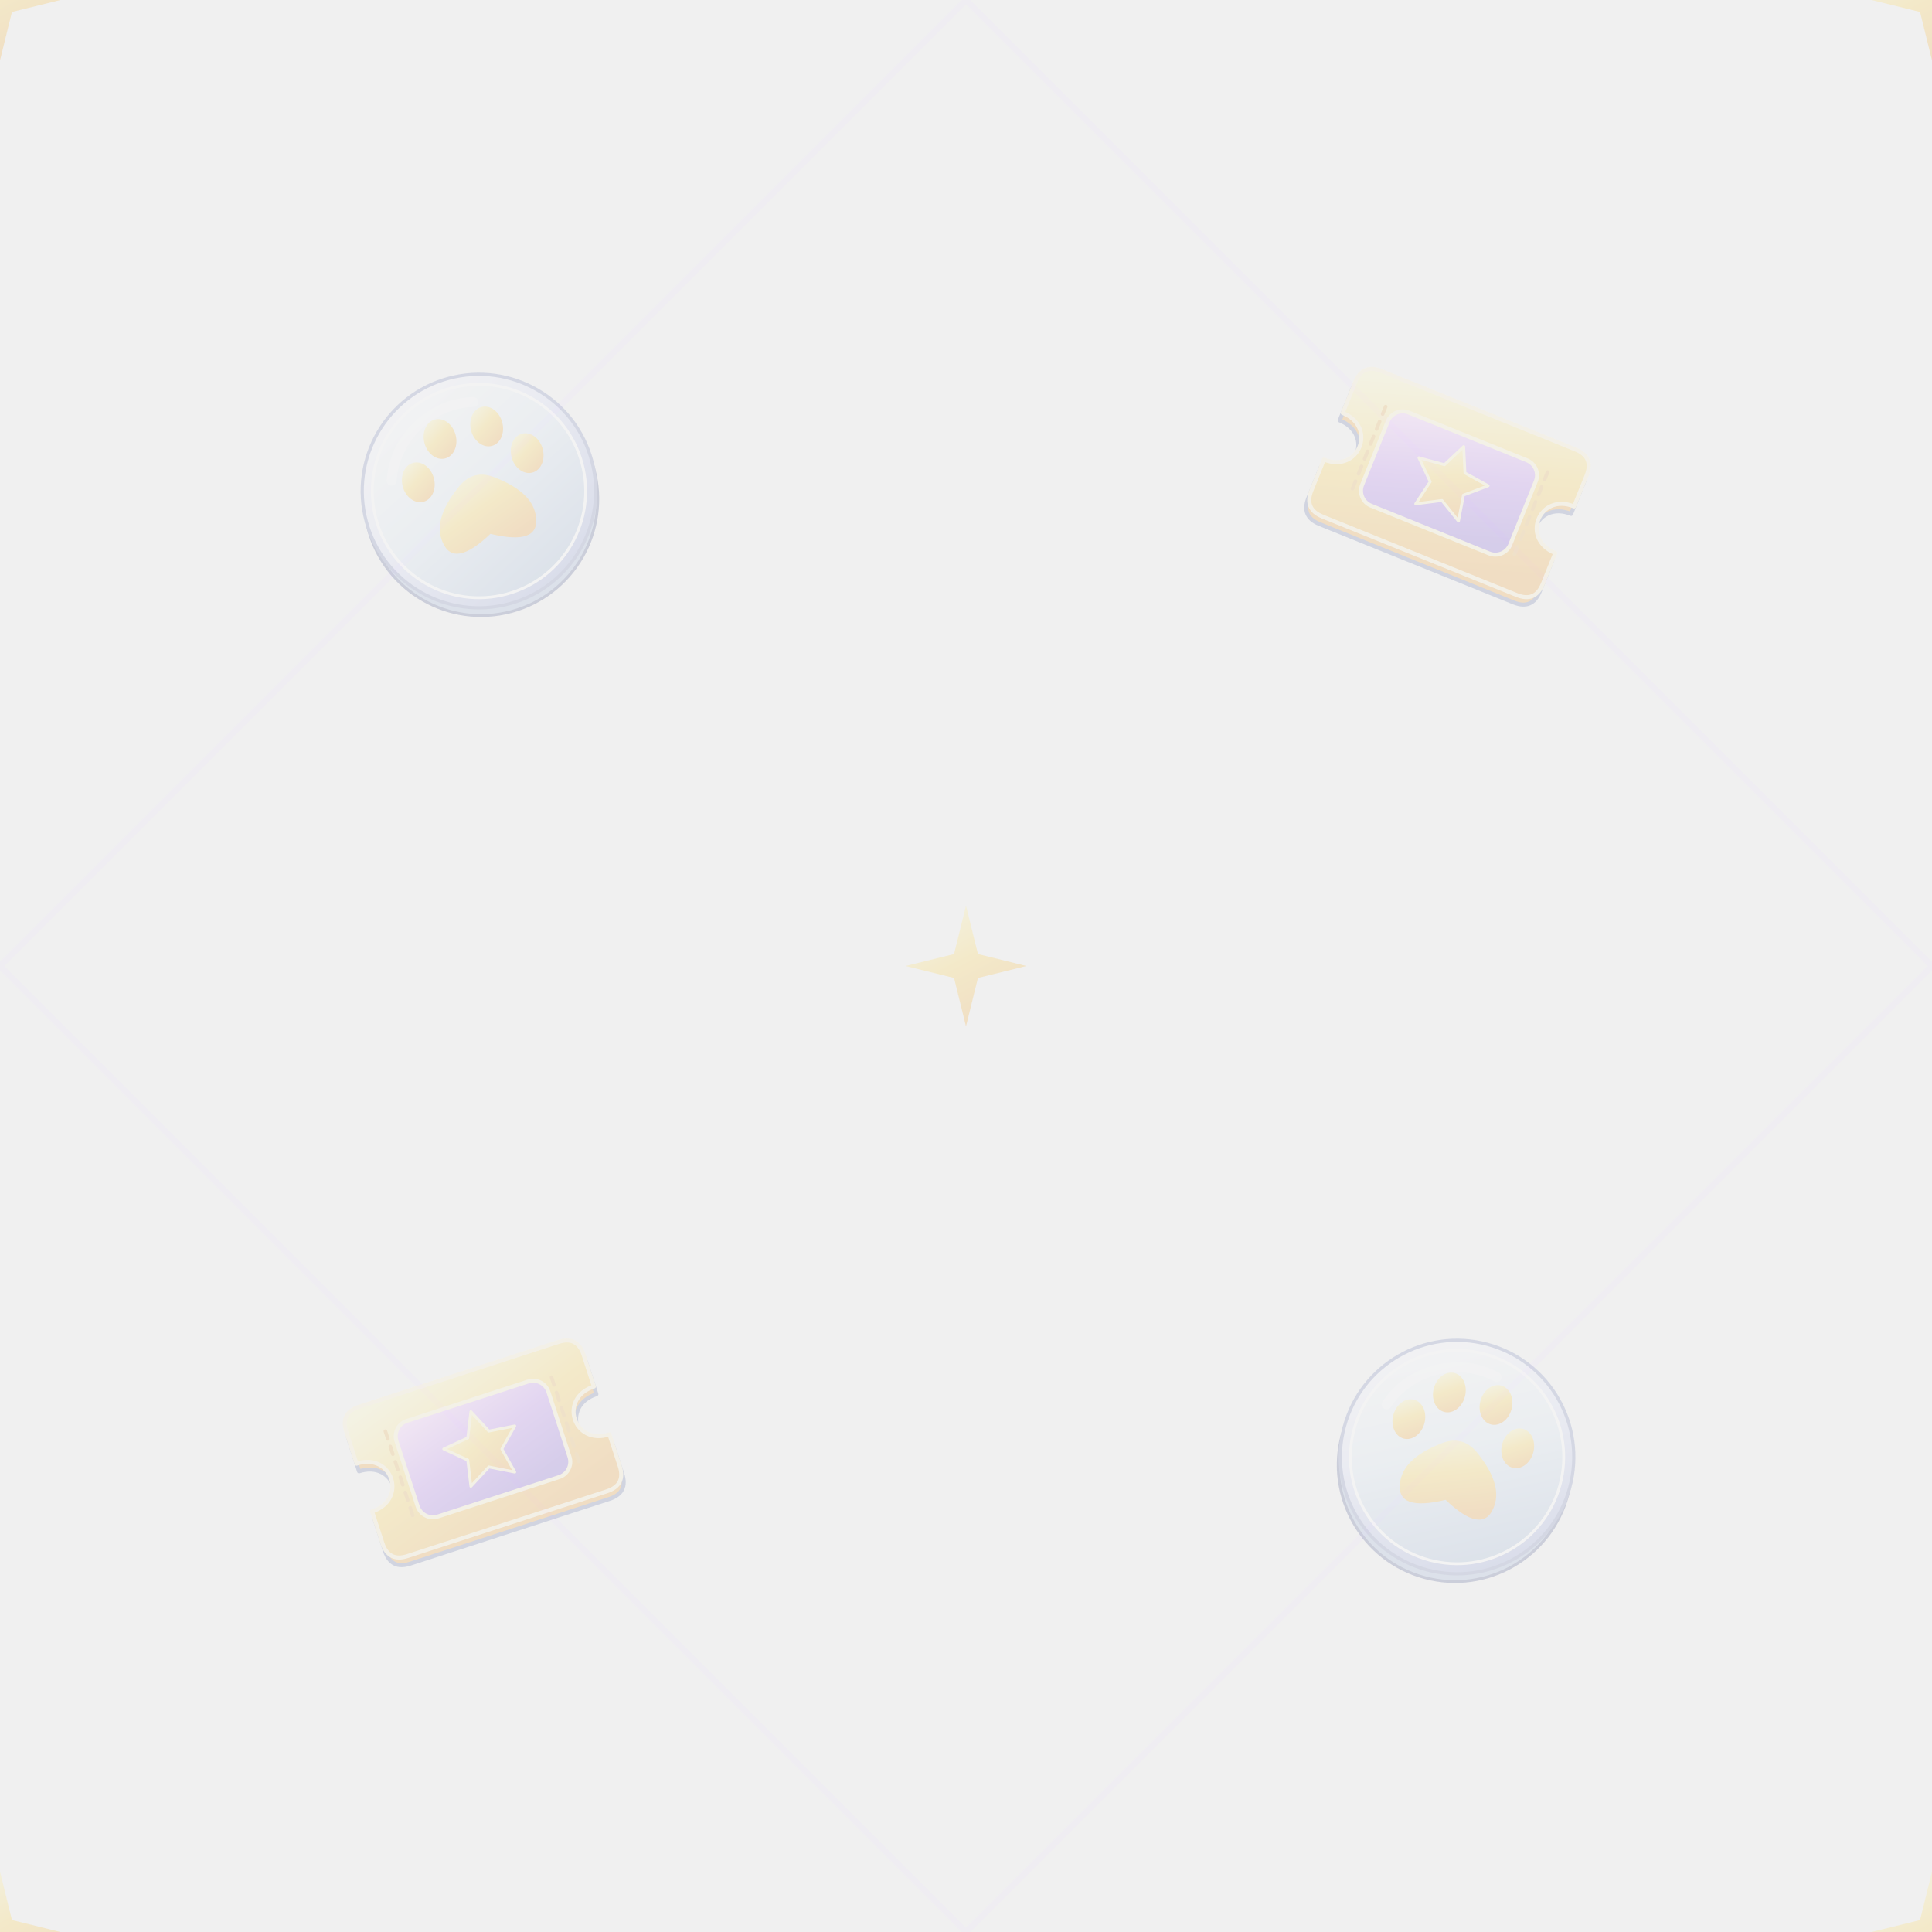
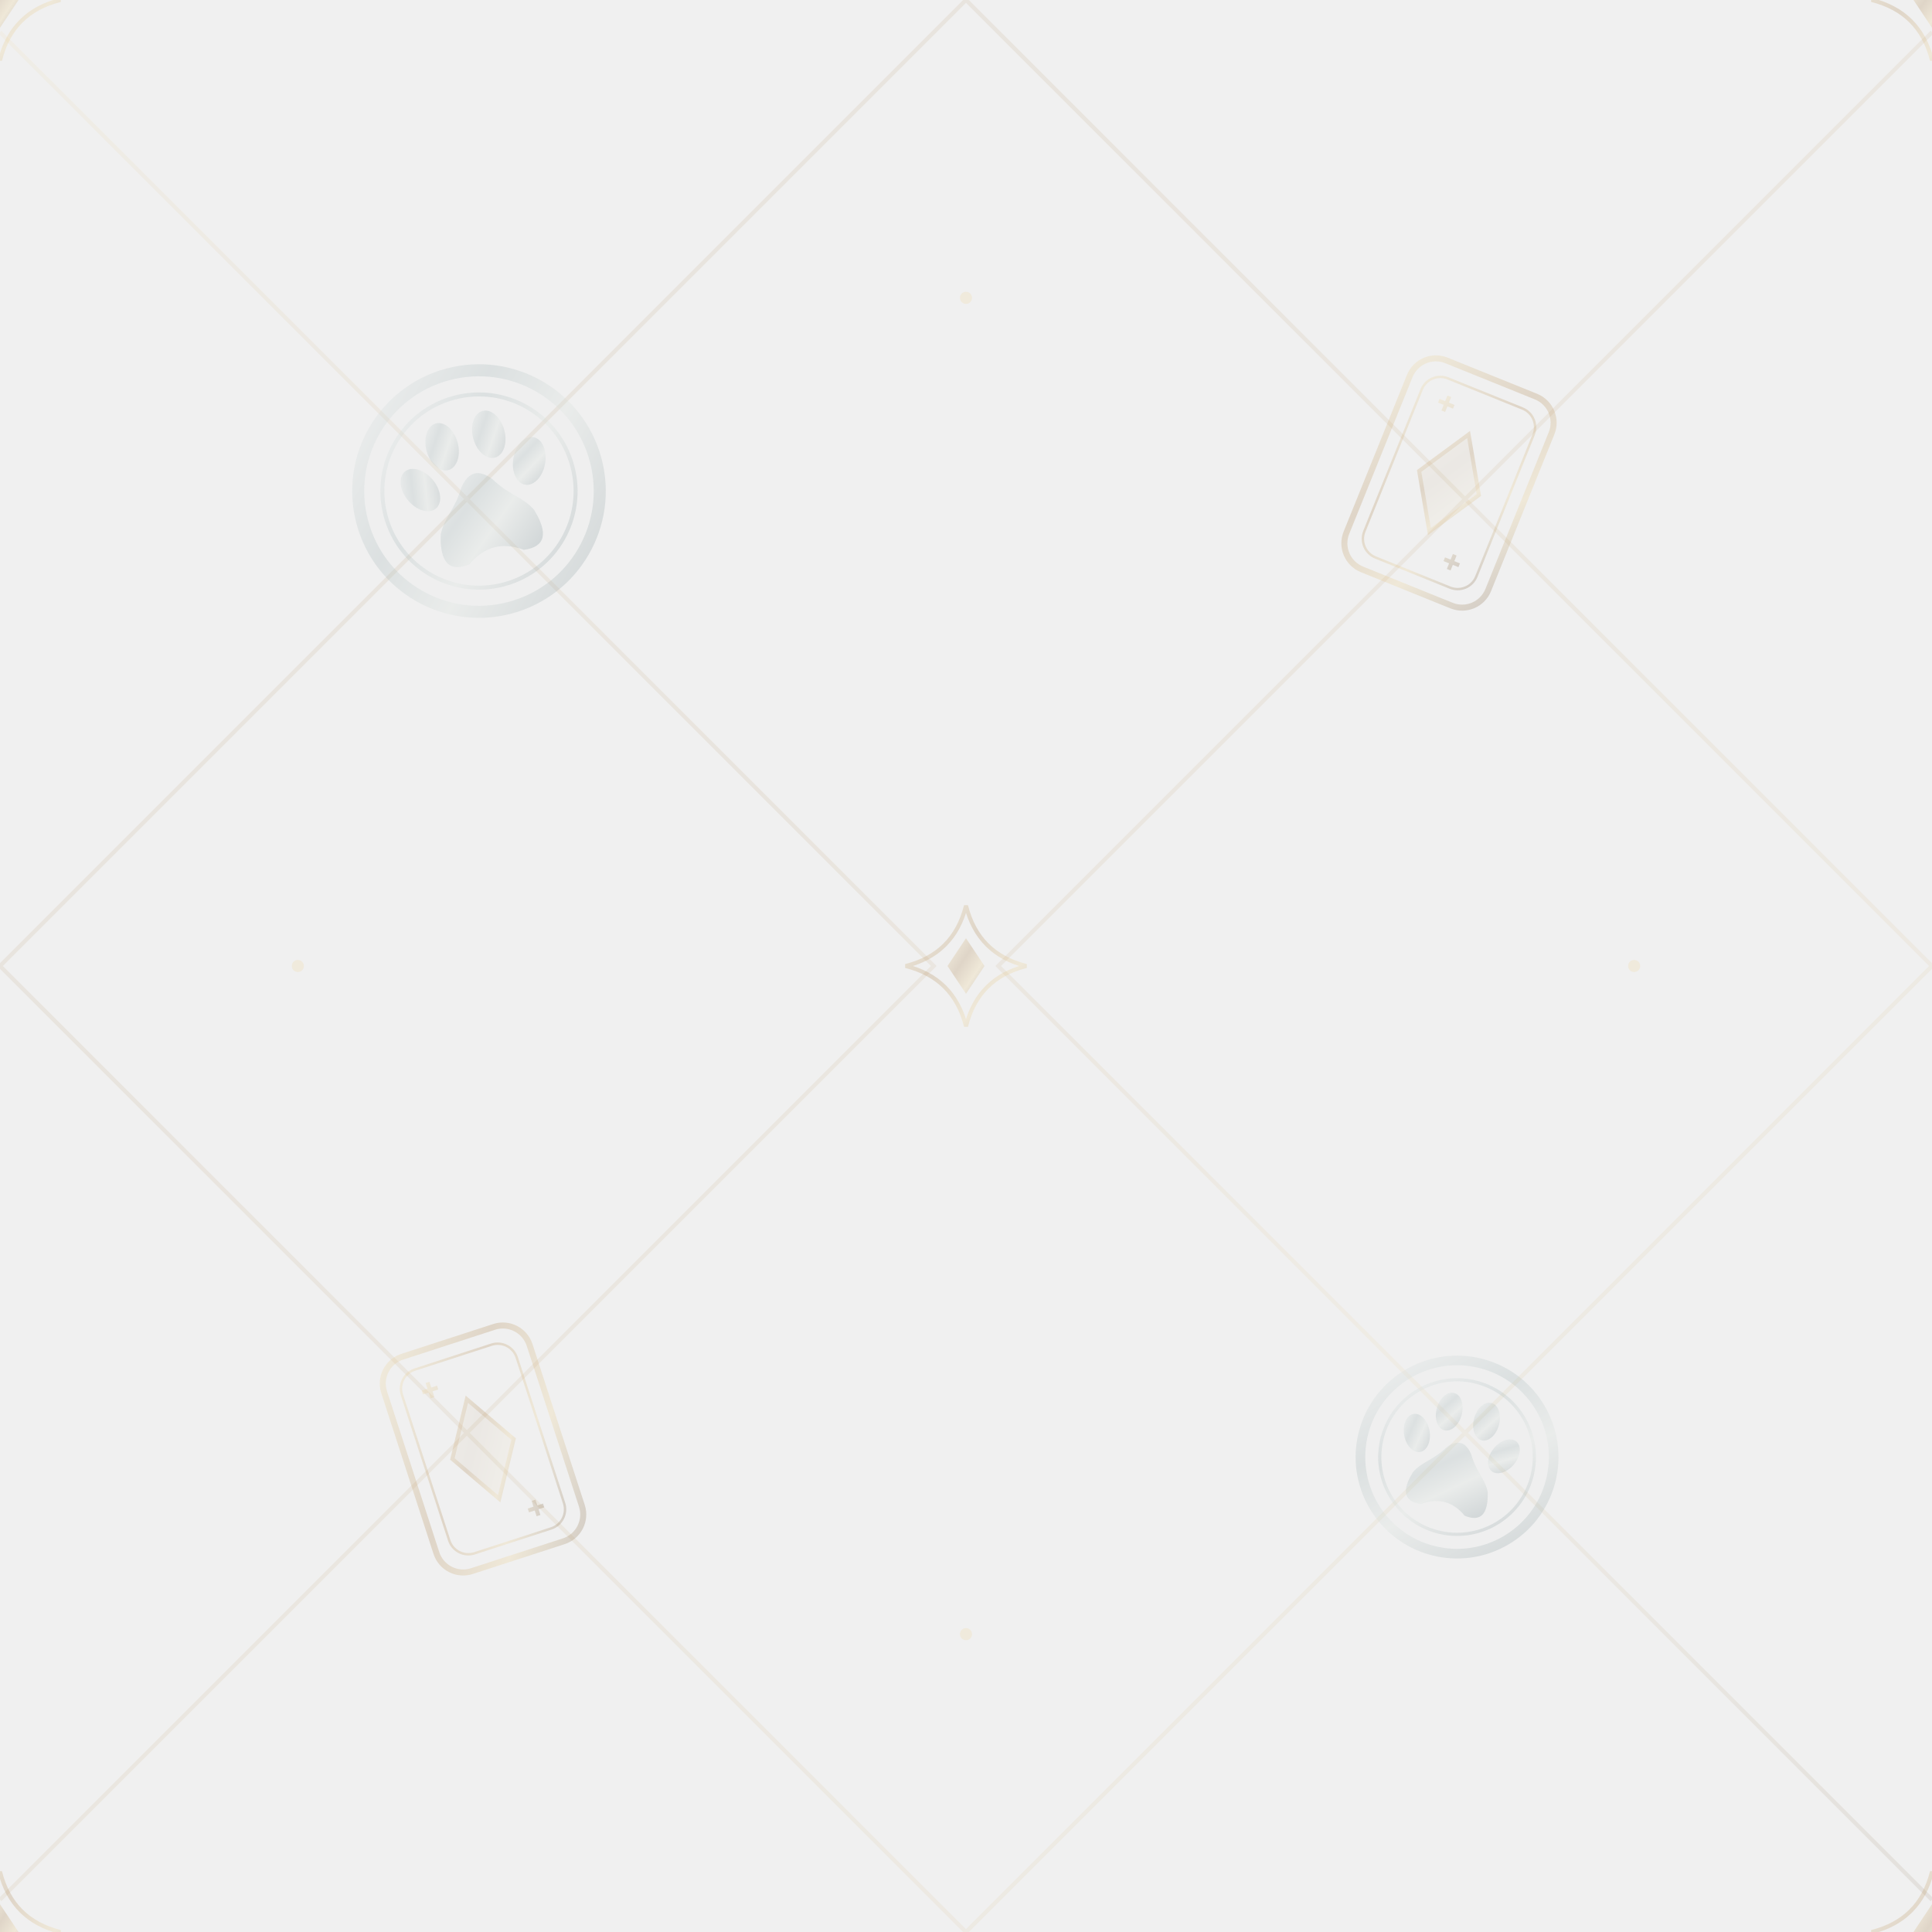
<svg xmlns="http://www.w3.org/2000/svg" width="480" height="480" viewBox="0 0 480 480">
  <defs>
-     <linearGradient id="u-blue" x1=".18" y1="0" x2=".7" y2="1">
-       <stop stop-color="#C9F6FF" />
-       <stop offset=".48" stop-color="#5CB9FA" />
-       <stop offset="1" stop-color="#426DD2" />
+     <linearGradient id="gold" x1="0" y1="0" x2="1" y2="1">
+       <stop stop-color="#f3d995" />
+       <stop offset=".4" stop-color="#a37538" />
+       <stop offset=".72" stop-color="#edcd83" />
+       <stop offset="1" stop-color="#6e502d" />
    </linearGradient>
-     <linearGradient id="u-violet" x1=".18" y1="0" x2=".7" y2="1">
-       <stop stop-color="#F0BEFF" />
-       <stop offset=".48" stop-color="#B378F3" />
-       <stop offset="1" stop-color="#7750D5" />
+     <linearGradient id="silver" x1="0" y1="0" x2="1" y2="1">
+       <stop stop-color="#eff4f1" />
+       <stop offset=".35" stop-color="#94a9ab" />
+       <stop offset=".6" stop-color="#d5dfd9" />
+       <stop offset="1" stop-color="#5b747b" />
    </linearGradient>
-     <linearGradient id="u-gold" x1=".18" y1="0" x2=".7" y2="1">
-       <stop stop-color="#FFFAB4" />
-       <stop offset=".48" stop-color="#FFD23F" />
-       <stop offset="1" stop-color="#F29A23" />
-     </linearGradient>
-     <linearGradient id="u-lime" x1=".18" y1="0" x2=".7" y2="1">
-       <stop stop-color="#E6FF9D" />
-       <stop offset=".48" stop-color="#A0EE28" />
-       <stop offset="1" stop-color="#4DB51B" />
-     </linearGradient>
-     <linearGradient id="u-red" x1=".18" y1="0" x2=".7" y2="1">
-       <stop stop-color="#FFC0CE" />
-       <stop offset=".48" stop-color="#FF6585" />
-       <stop offset="1" stop-color="#CE386A" />
-     </linearGradient>
-     <linearGradient id="u-cream" x1=".18" y1="0" x2=".7" y2="1">
-       <stop stop-color="#FFFFF5" />
-       <stop offset=".48" stop-color="#FFF1CF" />
-       <stop offset="1" stop-color="#F3DFAE" />
-     </linearGradient>
-     <linearGradient id="u-paper" x1=".18" y1="0" x2=".7" y2="1">
-       <stop stop-color="#F7FCFF" />
-       <stop offset=".48" stop-color="#E1EEFF" />
-       <stop offset="1" stop-color="#BBD2F7" />
-     </linearGradient>
-     <linearGradient id="u-silver" x1=".18" y1="0" x2=".7" y2="1">
-       <stop stop-color="#FFFFFF" />
-       <stop offset=".48" stop-color="#D9E8F7" />
-       <stop offset="1" stop-color="#95AFD4" />
-     </linearGradient>
-     <linearGradient id="u-bronze" x1=".18" y1="0" x2=".7" y2="1">
-       <stop stop-color="#FFE3AD" />
-       <stop offset=".48" stop-color="#F4B269" />
-       <stop offset="1" stop-color="#C77D4B" />
-     </linearGradient>
-     <linearGradient id="u-teal" x1=".18" y1="0" x2=".7" y2="1">
-       <stop stop-color="#C4FFF4" />
-       <stop offset=".48" stop-color="#56DCD4" />
-       <stop offset="1" stop-color="#269CAB" />
-     </linearGradient>
-     <linearGradient id="u-dark" x1=".18" y1="0" x2=".7" y2="1">
-       <stop stop-color="#7389E0" />
-       <stop offset=".48" stop-color="#4D54B7" />
-       <stop offset="1" stop-color="#323888" />
-     </linearGradient>
-     <linearGradient id="u-disabled" x1=".18" y1="0" x2=".7" y2="1">
-       <stop stop-color="#F4EFE8" />
-       <stop offset=".48" stop-color="#DED6CA" />
-       <stop offset="1" stop-color="#B9AD9E" />
-     </linearGradient>
-     <linearGradient id="u-pink" x1=".18" y1="0" x2=".7" y2="1">
-       <stop stop-color="#FFE1F3" />
-       <stop offset=".48" stop-color="#FF9ECD" />
-       <stop offset="1" stop-color="#DA66AA" />
-     </linearGradient>
-     <linearGradient id="u-ink" x1=".18" y1="0" x2=".7" y2="1">
-       <stop stop-color="#697BA8" />
-       <stop offset=".48" stop-color="#43577E" />
-       <stop offset="1" stop-color="#334768" />
-     </linearGradient>
-     <linearGradient id="u-accent" x1=".18" y1="0" x2=".7" y2="1">
-       <stop stop-color="#C9F6FF" />
-       <stop offset=".48" stop-color="#5CB9FA" />
-       <stop offset="1" stop-color="#426DD2" />
-     </linearGradient>
-     <linearGradient id="u-gloss" x1="0" y1="0" x2="0" y2="1">
-       <stop stop-color="#FFFFFF" stop-opacity=".63" />
-       <stop offset="1" stop-color="#FFFFFF" stop-opacity="0" />
-     </linearGradient>
-     <linearGradient id="u-rim" x1=".2" y1="0" x2=".8" y2="1">
-       <stop stop-color="#FFFFFF" />
-       <stop offset=".42" stop-color="#D7DDFB" />
-       <stop offset="1" stop-color="#8293D2" />
-     </linearGradient>
-     <g id="card">
-       <g transform="rotate(22 0 0)">
-         <path d="M-26 -19.5H26Q31 -19.5 31 -14.5V-6.24C21.64 -6.24 21.64 6.24 31 6.24V14.5Q31 19.5 26 19.5H-26Q-31 19.5 -31 14.5V6.24C-21.64 6.24 -21.64 -6.24 -31 -6.24V-14.5Q-31 -19.5 -26 -19.5Z" fill="#F29A23" stroke="#6374AA" stroke-width="1" transform="translate(0 2)" />
-         <path d="M-26 -19.5H26Q31 -19.5 31 -14.5V-6.24C21.64 -6.24 21.64 6.24 31 6.24V14.5Q31 19.5 26 19.5H-26Q-31 19.5 -31 14.5V6.24C-21.64 6.24 -21.64 -6.24 -31 -6.24V-14.5Q-31 -19.5 -26 -19.5Z" fill="url(#u-gold)" stroke="#FFF3CA" stroke-width="1" />
-         <rect x="-19.84" y="-12.48" width="39.68" height="24.96" rx="4" fill="url(#u-violet)" stroke="#FFF4C7" stroke-width="1" />
-         <path d="M0 -9.75 L2.751 -3.786 L9.273 -3.013 L4.451 1.446 L5.731 7.888 L0 4.68 L-5.731 7.888 L-4.451 1.446 L-9.273 -3.013 L-2.751 -3.786 Z" fill="url(#u-gold)" stroke="#FFF8C3" stroke-width="0.7" />
-         <path d="M-21.7 -11.7V11.7" fill="none" stroke="#EDAF40" stroke-width="0.9" stroke-dasharray="2 2" />
-         <path d="M21.7 -11.7V11.7" fill="none" stroke="#EDAF40" stroke-width="0.9" stroke-dasharray="2 2" />
+     <g id="token">
+       <circle r="30" fill="#adc4c0" fill-opacity=".06" stroke="url(#silver)" stroke-width="3" />
+       <circle r="24" fill="none" stroke="url(#silver)" stroke-width="1" />
+       <g fill="url(#silver)">
+         <ellipse cx="-14" cy="-4" rx="4" ry="6" transform="rotate(-25 -14 -4)" />
+         <ellipse cx="-6" cy="-13" rx="4" ry="6" />
+         <ellipse cx="6" cy="-13" rx="4" ry="6" />
+         <ellipse cx="14" cy="-4" rx="4" ry="6" transform="rotate(25 14 -4)" />
+         <path d="M-12 8C-10 4-7 3-4-2Q0-7 4-2C7 3 10 4 12 8Q15 18 7 17Q0 12-7 17Q-15 18-12 8Z" />
      </g>
    </g>
-     <linearGradient id="gold" x1="0" y1="0" x2="1" y2="1">
-       <stop offset="0" stop-color="#FFFAB4" />
-       <stop offset=".48" stop-color="#FFD23F" />
-       <stop offset="1" stop-color="#F29A23" />
-     </linearGradient>
-     <g id="seal">
-       <path d="M0 -15L2.97 -2.97L15 0L2.97 2.97L0 15L-2.97 2.97L-15 0L-2.97 -2.97Z" fill="url(#u-gold)" />
+     <g id="seal" stroke="url(#gold)" fill="none">
+       <path d="M0-15Q3-3 15 0Q3 3 0 15Q-3 3-15 0Q-3-3 0-15Z" />
+       <path d="M0-6 4 0 0 6-4 0Z" fill="url(#gold)" />
    </g>
-     <linearGradient id="silver" x1="0" y1="0" x2="1" y2="1">
-       <stop offset="0" stop-color="#FFFFFF" />
-       <stop offset=".48" stop-color="#D9E8F7" />
-       <stop offset="1" stop-color="#95AFD4" />
-     </linearGradient>
-     <g id="token">
-       <circle cx="0" cy="2" r="29" fill="#95AFD4" stroke="#4A568E" stroke-width="0.7" />
-       <circle cx="0" cy="0" r="29" fill="url(#u-rim)" stroke="#7381B8" stroke-width="0.8" />
-       <circle cx="0" cy="0" r="26.5" fill="url(#u-silver)" stroke="#FFFFFF" stroke-width="0.7" />
-       <path d="M-20.3 -8.12 A21.17 21.17 0 0 1 4.35 -21.75" fill="none" stroke="#FFFFFF" stroke-width="2.465" stroke-linecap="round" opacity=".65" />
-       <path d="M-12 10Q-13 4 -5 -2Q0 -6 5 -2Q13 4 12 10Q11 17 0 11Q-11 17 -12 10Z" fill="url(#u-gold)" />
-       <ellipse cx="-14" cy="-6" rx="4" ry="5" fill="url(#u-gold)" />
-       <ellipse cx="-6" cy="-15" rx="4" ry="5" fill="url(#u-gold)" />
-       <ellipse cx="6" cy="-15" rx="4" ry="5" fill="url(#u-gold)" />
-       <ellipse cx="14" cy="-6" rx="4" ry="5" fill="url(#u-gold)" />
+     <g id="card" stroke="url(#gold)" fill="none">
+       <rect x="-19" y="-28" width="38" height="56" rx="7" stroke-width="1.5" />
+       <rect x="-15" y="-24" width="30" height="48" rx="5" stroke-width=".6" />
+       <path d="M0-13 8 0 0 13-8 0Z" fill="url(#gold)" fill-opacity=".3" />
+       <path d="M-10-18h4m-2-2v4M6 18h4m-2-2v4" />
    </g>
  </defs>
-   <g stroke-linecap="round" stroke-linejoin="round">
-     <path d="M-240 0L0 240L240 0L480 240L720 0M-240 480L0 240L240 480L480 240L720 480" fill="none" stroke="#E7D6FF" stroke-width="1.5" opacity=".12" />
-     <g opacity=".22">
-       <use href="#token" transform="translate(119 122) rotate(-15)" />
-       <g transform="translate(362 362) rotate(15)">
-         <circle cx="0" cy="2" r="29" fill="#95AFD4" stroke="#4A568E" stroke-width="0.7" />
-         <circle cx="0" cy="0" r="29" fill="url(#u-rim)" stroke="#7381B8" stroke-width="0.8" />
-         <circle cx="0" cy="0" r="26.5" fill="url(#u-silver)" stroke="#FFFFFF" stroke-width="0.7" />
-         <path d="M-20.3 -8.12 A21.17 21.17 0 0 1 4.35 -21.75" fill="none" stroke="#FFFFFF" stroke-width="2.465" stroke-linecap="round" opacity=".65" />
-         <path d="M-12 10Q-13 4 -5 -2Q0 -6 5 -2Q13 4 12 10Q11 17 0 11Q-11 17 -12 10Z" fill="url(#u-gold)" />
-         <ellipse cx="-14" cy="-6" rx="4" ry="5" fill="url(#u-gold)" />
-         <ellipse cx="-6" cy="-15" rx="4" ry="5" fill="url(#u-gold)" />
-         <ellipse cx="6" cy="-15" rx="4" ry="5" fill="url(#u-gold)" />
-         <ellipse cx="14" cy="-6" rx="4" ry="5" fill="url(#u-gold)" />
-       </g>
-       <use href="#card" transform="translate(360 120)" />
-       <g transform="translate(120 360)">
-         <g transform="rotate(-18 0 0)">
-           <path d="M-26 -19.5H26Q31 -19.5 31 -14.5V-6.24C21.64 -6.24 21.64 6.24 31 6.24V14.5Q31 19.5 26 19.5H-26Q-31 19.5 -31 14.5V6.24C-21.64 6.24 -21.64 -6.24 -31 -6.24V-14.5Q-31 -19.5 -26 -19.5Z" fill="#F29A23" stroke="#6374AA" stroke-width="1" transform="translate(0 2)" />
-           <path d="M-26 -19.5H26Q31 -19.5 31 -14.5V-6.24C21.64 -6.24 21.64 6.24 31 6.24V14.5Q31 19.5 26 19.5H-26Q-31 19.5 -31 14.5V6.24C-21.64 6.24 -21.64 -6.24 -31 -6.24V-14.5Q-31 -19.5 -26 -19.5Z" fill="url(#u-gold)" stroke="#FFF3CA" stroke-width="1" />
-           <rect x="-19.84" y="-12.48" width="39.68" height="24.96" rx="4" fill="url(#u-violet)" stroke="#FFF4C7" stroke-width="1" />
-           <path d="M0 -9.75 L2.751 -3.786 L9.273 -3.013 L4.451 1.446 L5.731 7.888 L0 4.68 L-5.731 7.888 L-4.451 1.446 L-9.273 -3.013 L-2.751 -3.786 Z" fill="url(#u-gold)" stroke="#FFF8C3" stroke-width="0.7" />
-           <path d="M-21.7 -11.7V11.7" fill="none" stroke="#EDAF40" stroke-width="0.9" stroke-dasharray="2 2" />
-           <path d="M21.7 -11.7V11.7" fill="none" stroke="#EDAF40" stroke-width="0.9" stroke-dasharray="2 2" />
-         </g>
-       </g>
-       <path d="M240 225 L242.97 237.03 L255 240 L242.97 242.97 L240 255 L237.03 242.97 L225 240 L237.03 237.03 Z" fill="url(#u-gold)" />
-       <path d="M0 -15 L2.97 -2.97 L15 0 L2.97 2.97 L0 15 L-2.97 2.97 L-15 0 L-2.97 -2.97 Z" fill="url(#u-gold)" />
-       <path d="M480 -15 L482.97 -2.97 L495 0 L482.97 2.97 L480 15 L477.03 2.97 L465 0 L477.03 -2.97 Z" fill="url(#u-gold)" />
-       <path d="M0 465 L2.97 477.03 L15 480 L2.97 482.97 L0 495 L-2.97 482.97 L-15 480 L-2.97 477.03 Z" fill="url(#u-gold)" />
-       <path d="M480 465 L482.97 477.03 L495 480 L482.97 482.97 L480 495 L477.03 482.97 L465 480 L477.03 477.03 Z" fill="url(#u-gold)" />
-     </g>
+   <g opacity=".10" stroke="url(#gold)" fill="none" stroke-width="1">
+     <path d="M-240 0 0 240 240 0 480 240 720 0M-240 480 0 240 240 480 480 240 720 480M0-240 240 0 480-240M0 720 240 480 480 720" />
+     <path d="M0 8 232 240 0 472M480 8 248 240 480 472" />
+   </g>
+   <g opacity=".22">
+     <use href="#token" transform="translate(119 122) rotate(-15)" />
+     <use href="#token" transform="translate(362 362) rotate(15) scale(.8)" />
+     <use href="#card" transform="translate(360 120) rotate(22)" />
+     <use href="#card" transform="translate(120 360) rotate(-18)" />
+     <use href="#seal" transform="translate(240 240)" />
+     <use href="#seal" />
+     <use href="#seal" transform="translate(480)" />
+     <use href="#seal" transform="translate(0 480)" />
+     <use href="#seal" transform="translate(480 480)" />
+   </g>
+   <g fill="#efd59a" opacity=".24">
+     <circle cx="240" cy="74" r="1.5" />
+     <circle cx="74" cy="240" r="1.5" />
+     <circle cx="406" cy="240" r="1.5" />
+     <circle cx="240" cy="406" r="1.5" />
  </g>
</svg>
